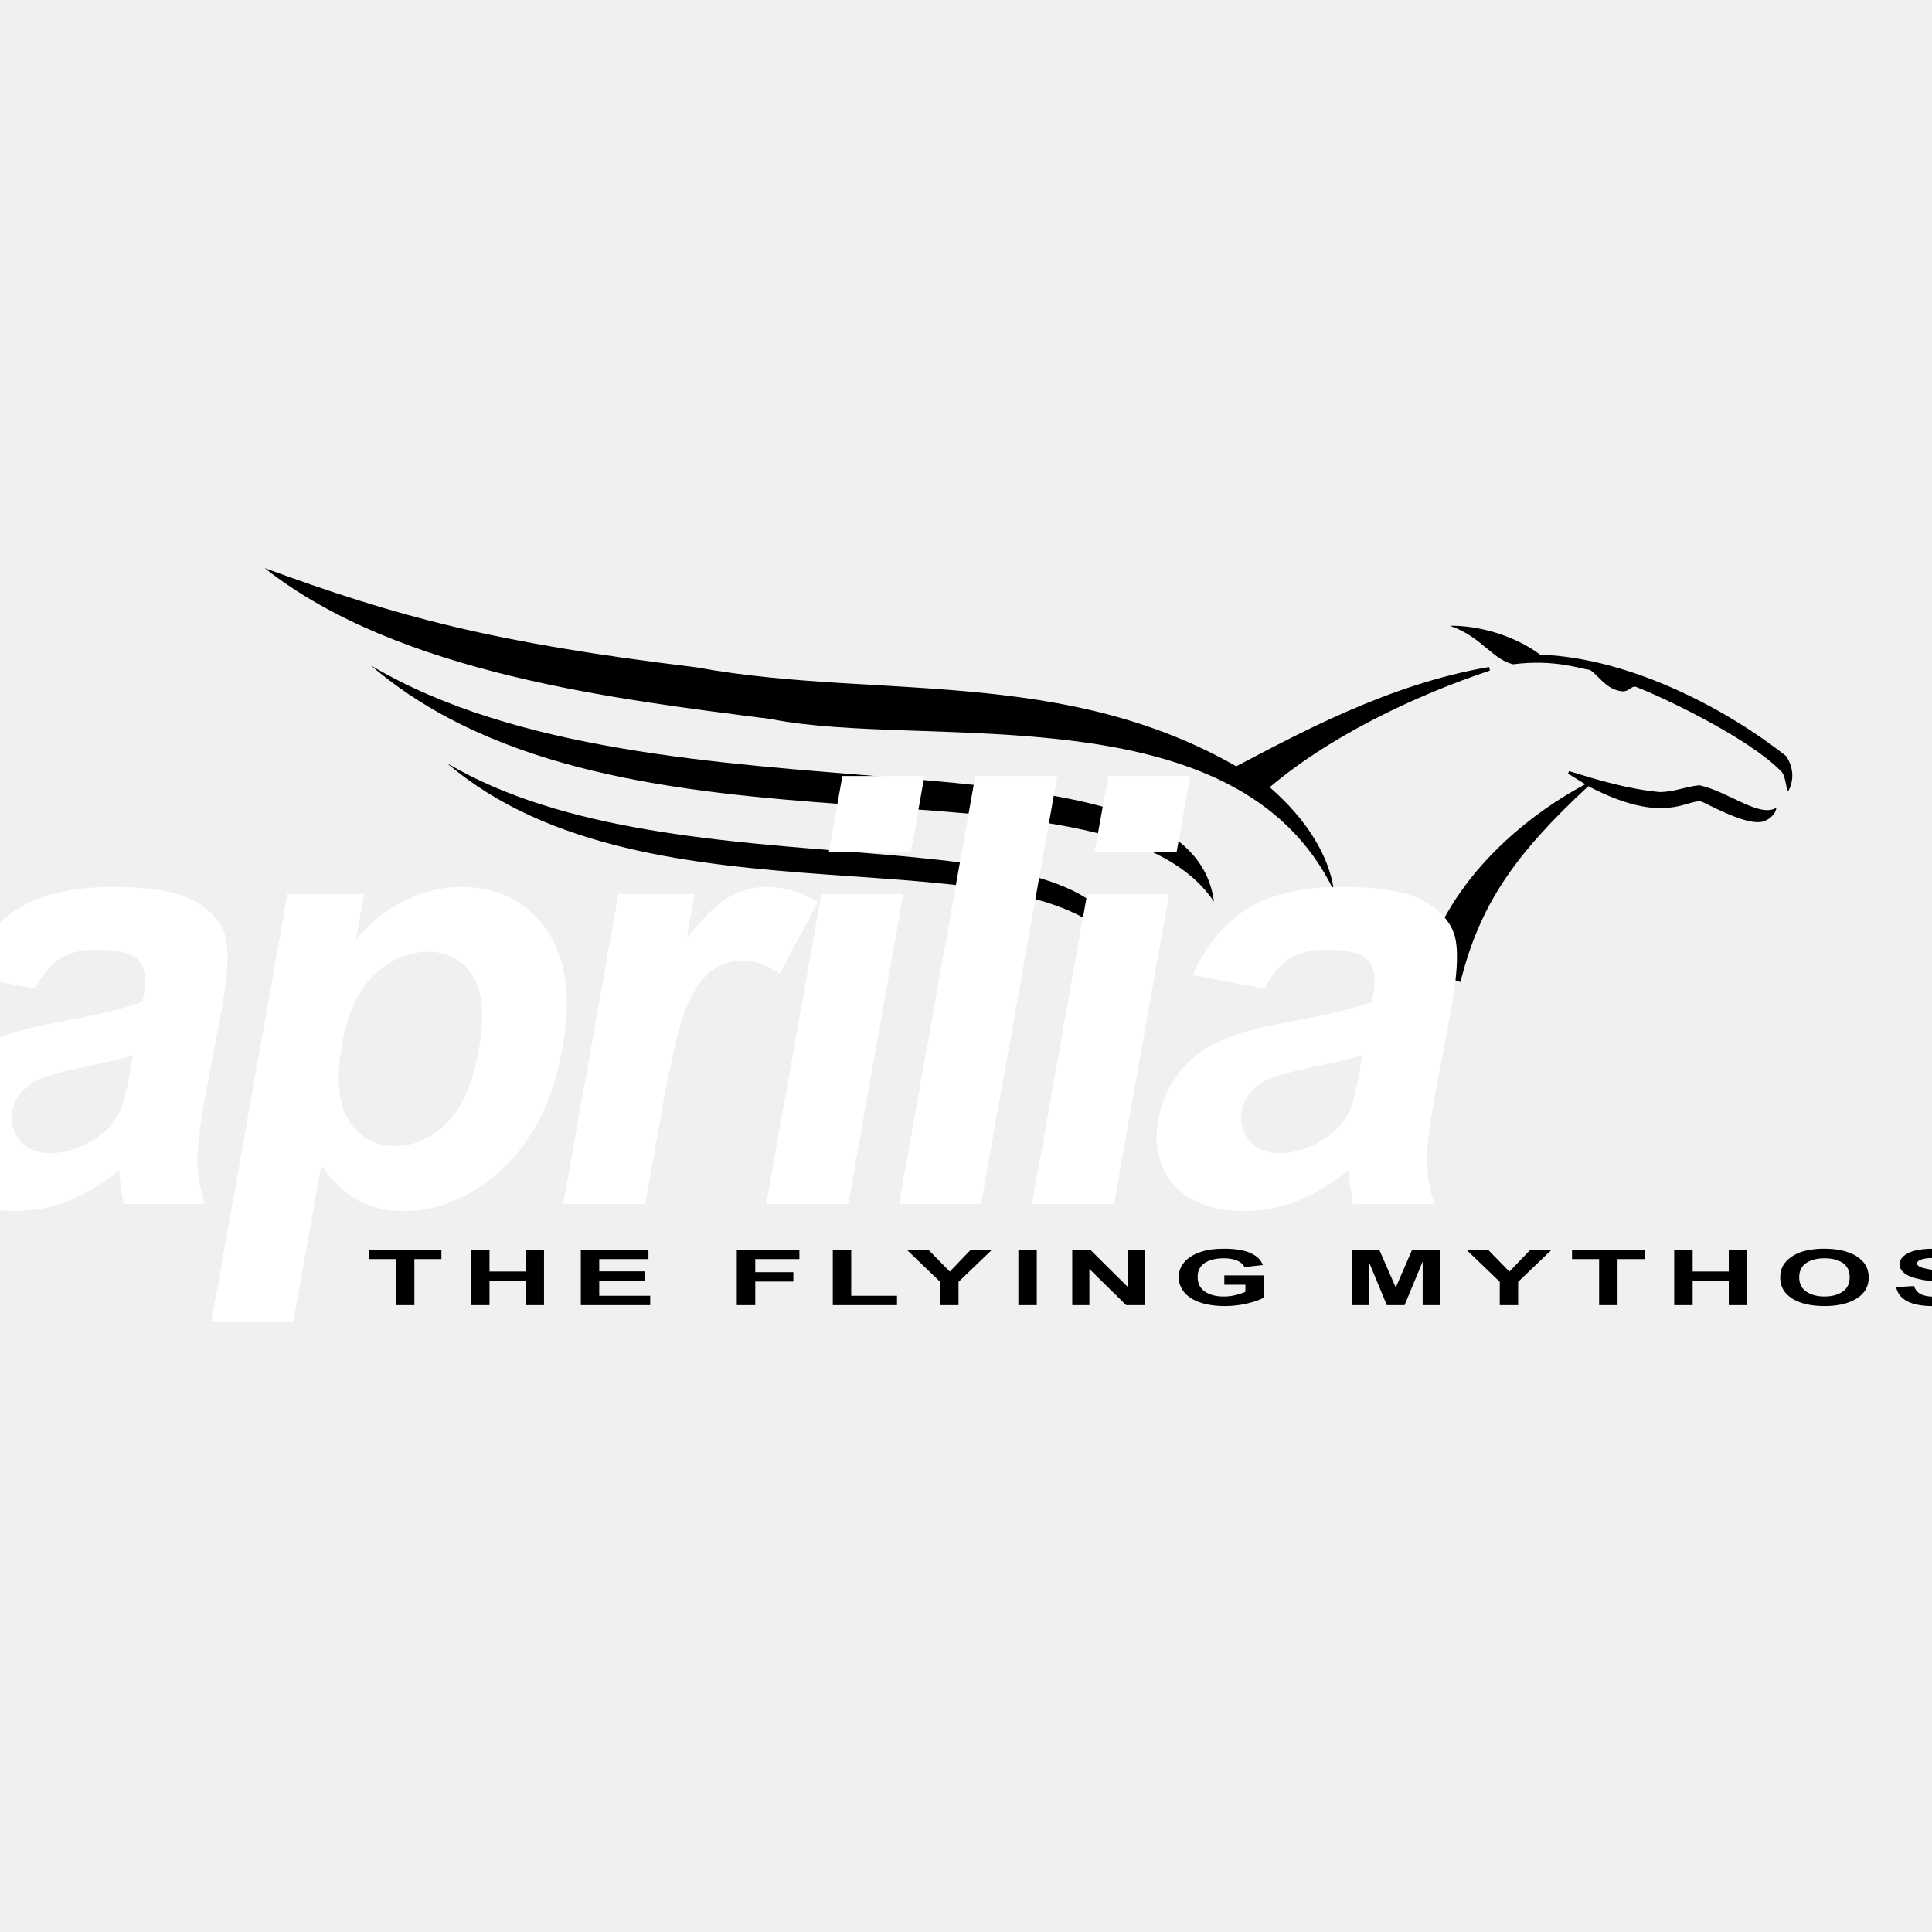
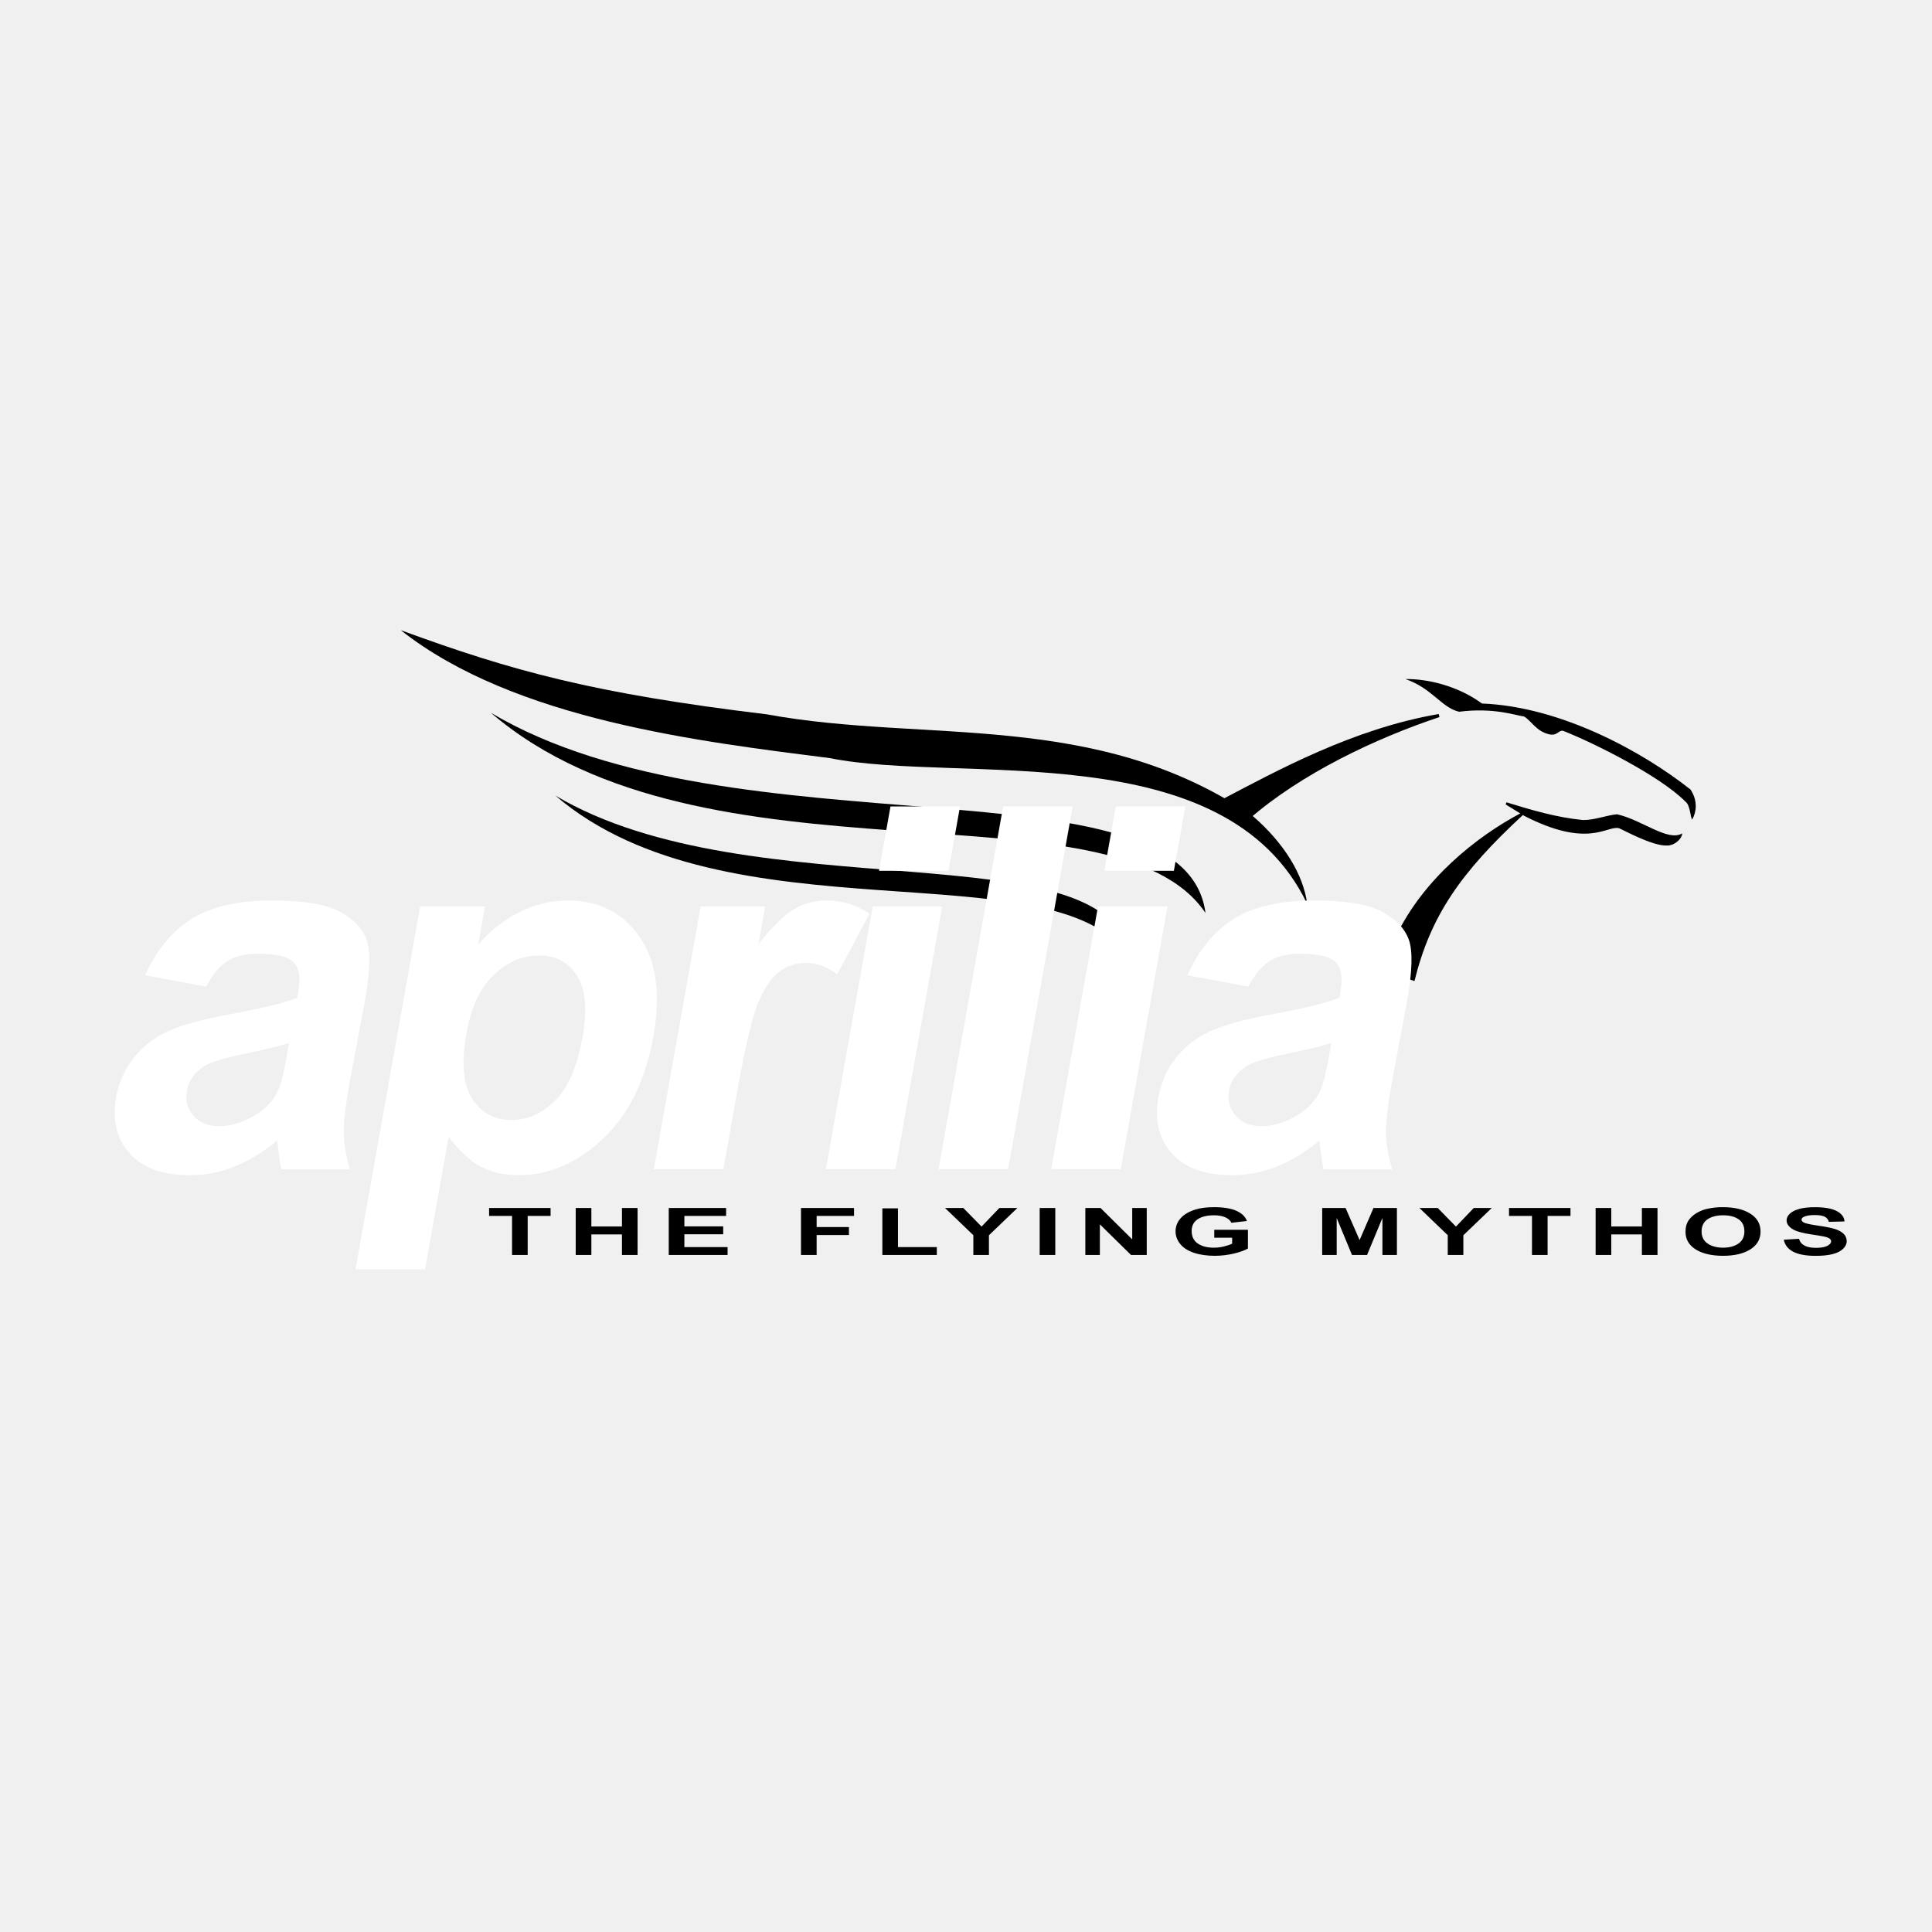
- <svg xmlns="http://www.w3.org/2000/svg" width="2500" height="2500" viewBox="17.6 66.4 163.4 63.5">
+ <svg xmlns="http://www.w3.org/2000/svg" width="2500" height="2500" viewBox="0 64 192.756 68">
  <g fill-rule="evenodd" clip-rule="evenodd">
    <path d="M140.211 69.372c2.166-.034 5.215.656 7.644 2.44 7.836.303 15.973 4.759 20.81 8.584.775 1.188.555 2.294.171 2.982-.195-.129-.182-1.44-.689-1.786-2.54-2.57-9.173-5.862-12.071-7.004-.559-.289-.624.536-1.565.283-1.217-.287-1.725-1.32-2.45-1.762-.81-.1-3.017-.922-6.489-.476-1.776-.418-2.687-2.357-5.361-3.261zM150.306 81.67c2.472.761 4.949 1.505 7.621 1.766 1.173.018 2.34-.48 3.407-.573 2.522.57 5.081 2.771 6.504 1.904-.06.628-.836 1.214-1.461 1.212-1.474.108-4.506-1.612-4.857-1.728-1.215-.29-3.028 2.07-9.464-1.239l-.119-.074c-6.215 5.75-9.202 10.043-10.815 16.562l-2.104-.683.275-3.818c2.755-5.715 8.029-9.909 12.384-12.222l-1.461-.897.09-.21zM143.541 72.861c-8.548 1.459-16.244 5.711-21.562 8.493.765.714 1.815 1.333 2.58 2.047 5.228-4.596 12.728-8.129 19.056-10.237l-.074-.303z" />
    <path d="M130.423 91.81c-.387-2.889-2.245-6.022-5.469-8.806-15.624-10.608-32.591-7.2-48.455-10.113-17.246-2.084-25.332-4.295-36.514-8.395 11.349 8.967 29.932 11.115 42.813 12.765 13.022 2.612 39.439-2.506 47.625 14.549z" />
    <path d="M120.271 92.706c-2.081-15.909-46.864-5.465-71.298-19.971 21.305 18.274 62.151 6.405 71.298 19.971z" />
    <path d="M112.592 97.017c-1.669-12.757-37.579-4.382-57.172-16.014 17.084 14.653 49.837 5.135 57.172 16.014z" />
    <path d="M20.564 100.058l-6.093-1.138c1.159-2.536 2.706-4.407 4.651-5.629 1.953-1.214 4.624-1.829 8.029-1.829 3.102 0 5.336.371 6.723 1.104 1.378.733 2.283 1.66 2.697 2.79.414 1.129.358 3.194-.179 6.211l-1.519 8.1c-.41 2.301-.604 4.003-.571 5.099.025 1.088.237 2.268.622 3.515h-6.869a24.55 24.55 0 0 1-.301-2.048 8.584 8.584 0 0 0-.099-.817c-1.395 1.154-2.812 2.014-4.264 2.596-1.45.573-2.942.859-4.477.859-2.697 0-4.699-.733-5.99-2.191-1.298-1.466-1.743-3.32-1.344-5.562.263-1.475.853-2.798 1.768-3.961s2.067-2.048 3.449-2.663c1.382-.615 3.324-1.154 5.809-1.618 3.345-.606 5.697-1.18 7.037-1.702l.123-.691c.239-1.34.078-2.284-.477-2.857-.557-.564-1.745-.851-3.574-.851-1.239 0-2.243.244-3.021.733-.774.477-1.482 1.328-2.13 2.55zm8.277 5.63c-.937.295-2.408.648-4.411 1.062-1.995.413-3.323.817-3.99 1.205-1.018.649-1.617 1.458-1.792 2.444-.174.978.04 1.812.639 2.52s1.454 1.062 2.575 1.062c1.256 0 2.518-.413 3.801-1.23.954-.624 1.638-1.391 2.062-2.301.29-.59.576-1.72.871-3.38l.245-1.382zM41.918 92.06h6.473l-.686 3.852c1.07-1.323 2.398-2.394 3.977-3.211a10.637 10.637 0 0 1 4.991-1.239c3.043 0 5.417 1.197 7.107 3.582 1.699 2.385 2.168 5.714 1.409 9.979-.779 4.374-2.456 7.778-5.021 10.206-2.573 2.427-5.385 3.641-8.427 3.641-1.45 0-2.713-.286-3.792-.859-1.068-.582-2.131-1.567-3.188-2.967l-2.353 13.215h-6.936l6.446-36.199zm4.613 12.668c-.524 2.941-.331 5.124.591 6.523.912 1.407 2.21 2.115 3.896 2.115 1.609 0 3.065-.649 4.365-1.938 1.3-1.29 2.217-3.413 2.741-6.354.491-2.757.298-4.796-.569-6.128-.867-1.331-2.113-1.997-3.74-1.997-1.694 0-3.217.648-4.572 1.964-1.353 1.305-2.255 3.243-2.712 5.815zM72.171 118.279h-6.937l4.669-26.219h6.439l-.664 3.725c1.417-1.762 2.62-2.925 3.595-3.481a6.295 6.295 0 0 1 3.15-.843c1.584 0 3.023.438 4.333 1.315l-3.225 6.043c-1.029-.75-2.049-1.13-3.052-1.13-.978 0-1.841.262-2.612.801-.777.531-1.473 1.5-2.109 2.899s-1.353 4.332-2.147 8.79l-1.44 8.1zM87.701 88.503l1.144-6.422h6.937l-1.144 6.422h-6.937zm-5.302 29.776l4.669-26.219h6.937l-4.669 26.219h-6.937zM93.639 118.279l6.446-36.198h6.936l-6.447 36.198h-6.935zM110.181 88.503l1.144-6.422h6.937l-1.145 6.422h-6.936zm-5.303 29.776l4.669-26.219h6.937l-4.669 26.219h-6.937zM124.546 100.058l-6.094-1.138c1.16-2.536 2.707-4.407 4.652-5.629 1.952-1.214 4.624-1.829 8.029-1.829 3.101 0 5.336.371 6.723 1.104 1.378.733 2.283 1.66 2.697 2.79.414 1.129.357 3.194-.18 6.211l-1.518 8.1c-.41 2.301-.604 4.003-.571 5.099.025 1.088.237 2.268.622 3.515h-6.869a24.13 24.13 0 0 1-.301-2.048 8.148 8.148 0 0 0-.1-.817c-1.394 1.154-2.811 2.014-4.263 2.596a12.085 12.085 0 0 1-4.477.859c-2.697 0-4.699-.733-5.99-2.191-1.298-1.466-1.743-3.32-1.344-5.562.263-1.475.853-2.798 1.768-3.961s2.067-2.048 3.449-2.663 3.323-1.154 5.809-1.618c3.344-.606 5.696-1.18 7.037-1.702l.123-.691c.238-1.34.078-2.284-.478-2.857-.557-.564-1.745-.851-3.573-.851-1.239 0-2.243.244-3.021.733-.775.477-1.483 1.328-2.13 2.55zm8.276 5.63c-.938.295-2.408.648-4.411 1.062-1.996.413-3.323.817-3.991 1.205-1.017.649-1.616 1.458-1.792 2.444-.174.978.04 1.812.639 2.52s1.454 1.062 2.575 1.062c1.256 0 2.518-.413 3.801-1.23.954-.624 1.639-1.391 2.062-2.301.291-.59.576-1.72.872-3.38l.245-1.382z" fill="white" />
    <path d="M51.087 126.833v-3.896h-2.29v-.794h6.135v.794h-2.285v3.896h-1.56zM57.439 126.833v-4.69H59v1.845h3.053v-1.845h1.558v4.69h-1.558v-2.051H59v2.051h-1.561zM66.722 126.833v-4.69h5.722v.794H68.28v1.04h3.875v.789H68.28v1.277h4.311v.79h-5.869zM79.915 126.833v-4.69h5.293v.794h-3.732v1.109h3.222v.794h-3.222v1.993h-1.561zM88.033 126.833v-4.652h1.558v3.862h3.875v.79h-5.433zM97.111 126.833v-1.975l-2.826-2.715h1.827l1.818 1.855 1.779-1.855h1.795l-2.838 2.722v1.968h-1.555zM103.729 126.833v-4.69h1.557v4.69h-1.557zM108.285 126.833v-4.69h1.518l3.159 3.131v-3.131h1.448v4.69h-1.565l-3.111-3.059v3.059h-1.449zM121.147 125.108v-.79h3.359v1.868c-.327.192-.8.362-1.42.508s-1.247.219-1.882.219c-.807 0-1.512-.103-2.111-.308-.601-.207-1.052-.501-1.354-.884-.302-.384-.453-.8-.453-1.25 0-.488.169-.923.505-1.303.338-.379.83-.671 1.481-.873.494-.156 1.11-.233 1.847-.233.959 0 1.708.122 2.245.366.539.244.886.582 1.041 1.014l-1.548.176c-.109-.23-.314-.413-.614-.547-.3-.133-.674-.199-1.124-.199-.681 0-1.222.131-1.624.393-.402.264-.603.652-.603 1.169 0 .556.203.975.611 1.253.406.278.939.417 1.6.417.327 0 .654-.039.983-.116.327-.078.609-.173.845-.283v-.596h-1.784v-.001zM131.915 126.833v-4.69h2.333l1.4 3.2 1.384-3.2h2.338v4.69h-1.446v-3.692l-1.533 3.692h-1.501l-1.528-3.692v3.692h-1.447zM144.443 126.833v-1.975l-2.827-2.715h1.828l1.817 1.855 1.779-1.855h1.796l-2.838 2.722v1.968h-1.555zM152.845 126.833v-3.896h-2.29v-.794h6.133v.794h-2.284v3.896h-1.559zM159.197 126.833v-4.69h1.56v1.845h3.054v-1.845h1.558v4.69h-1.558v-2.051h-3.054v2.051h-1.56zM168.163 124.517c0-.479.116-.879.352-1.203a2.61 2.61 0 0 1 .719-.644 3.57 3.57 0 0 1 .998-.422 6.693 6.693 0 0 1 1.664-.186c1.138 0 2.047.214 2.73.644.683.428 1.024 1.024 1.024 1.788 0 .758-.34 1.35-1.018 1.778-.678.427-1.583.641-2.716.641-1.148 0-2.062-.213-2.739-.638-.676-.425-1.014-1.012-1.014-1.758zm1.605-.032c0 .53.203.934.605 1.208.404.274.917.41 1.539.41.62 0 1.13-.135 1.529-.408.397-.271.597-.68.597-1.224 0-.537-.194-.938-.58-1.203-.389-.265-.904-.396-1.546-.396-.644 0-1.161.135-1.555.402-.391.268-.589.67-.589 1.211zM177.97 125.308l1.517-.091c.09.311.275.538.556.683.278.145.654.218 1.129.218.501 0 .88-.064 1.134-.194.255-.129.383-.28.383-.452 0-.111-.054-.206-.162-.283-.105-.079-.293-.146-.561-.203a28.265 28.265 0 0 0-1.247-.205c-.836-.126-1.422-.281-1.758-.465-.475-.258-.712-.572-.712-.943 0-.239.111-.462.334-.671.224-.207.545-.365.964-.475.42-.108.926-.163 1.519-.163.971 0 1.698.129 2.188.387.489.259.746.603.771 1.034l-1.559.042a.783.783 0 0 0-.429-.521c-.22-.105-.549-.158-.987-.158-.453 0-.809.056-1.063.17-.166.071-.248.169-.248.29 0 .111.077.206.231.285.196.101.674.205 1.433.313.759.109 1.319.222 1.683.338.362.116.646.274.854.477.205.202.307.451.307.747 0 .269-.122.521-.368.755-.246.235-.593.41-1.042.523-.449.114-1.01.172-1.681.172-.976 0-1.726-.137-2.248-.411-.525-.276-.838-.675-.938-1.199z" />
  </g>
</svg>
